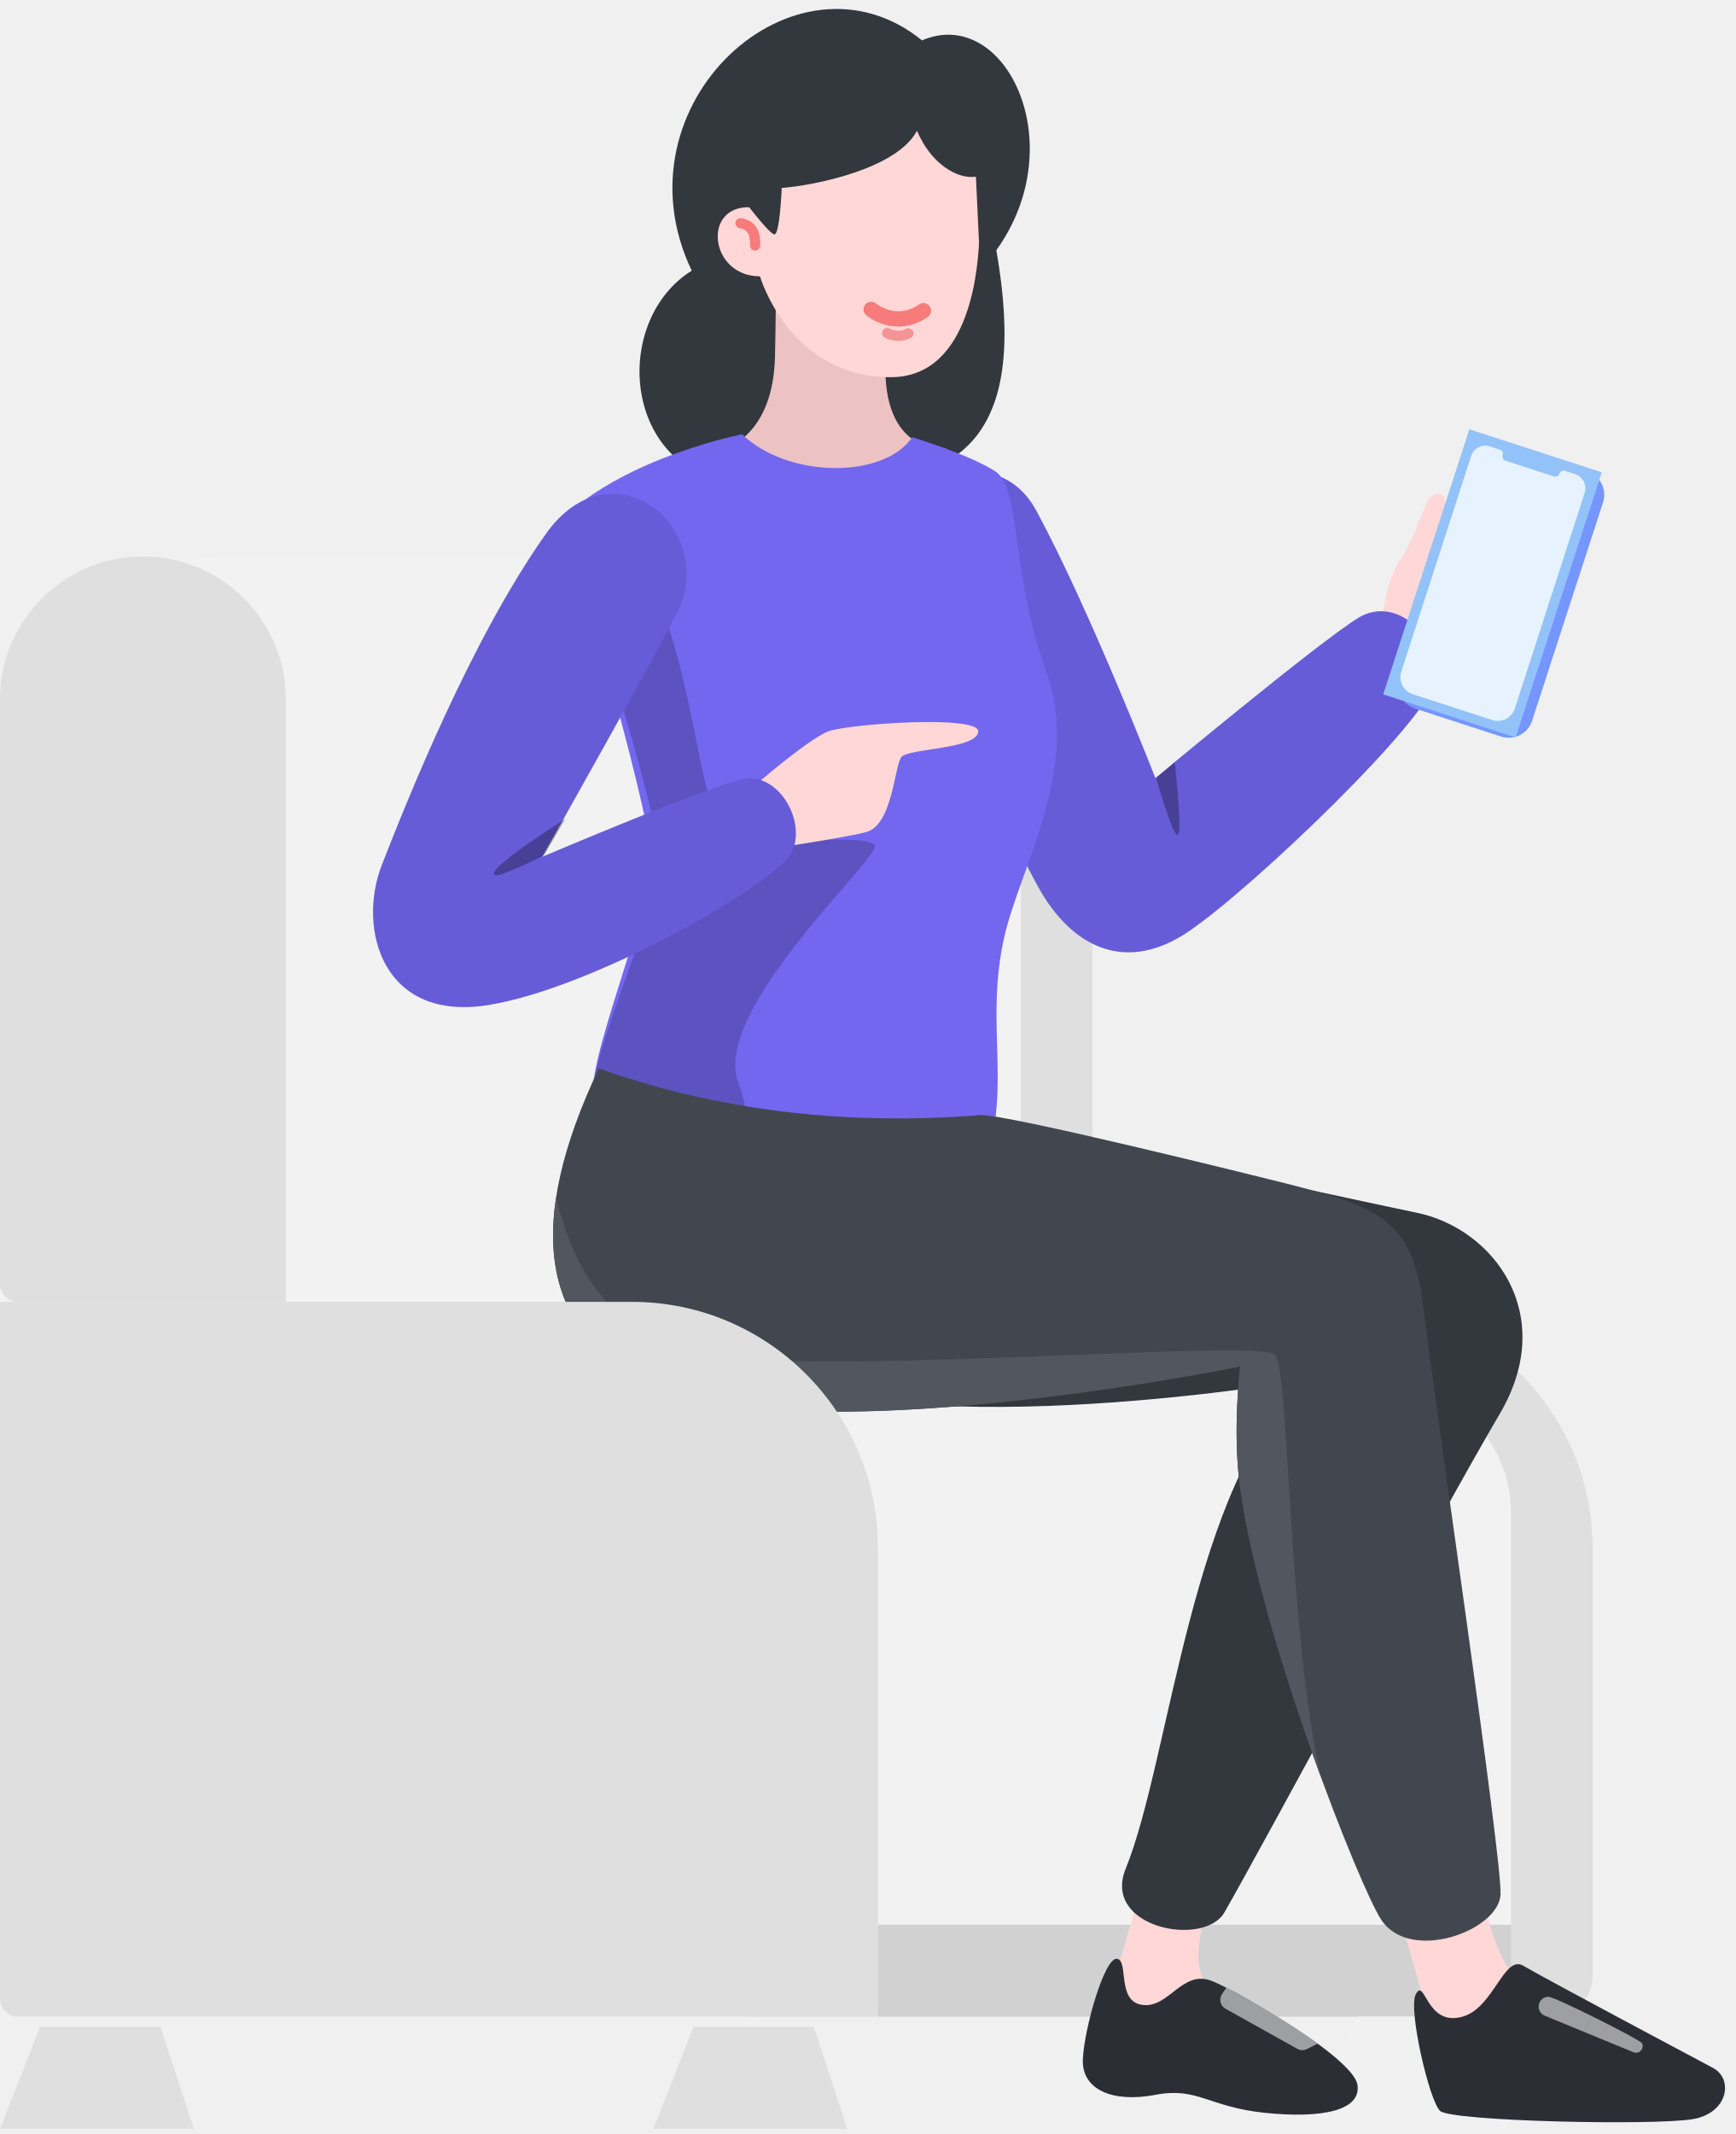
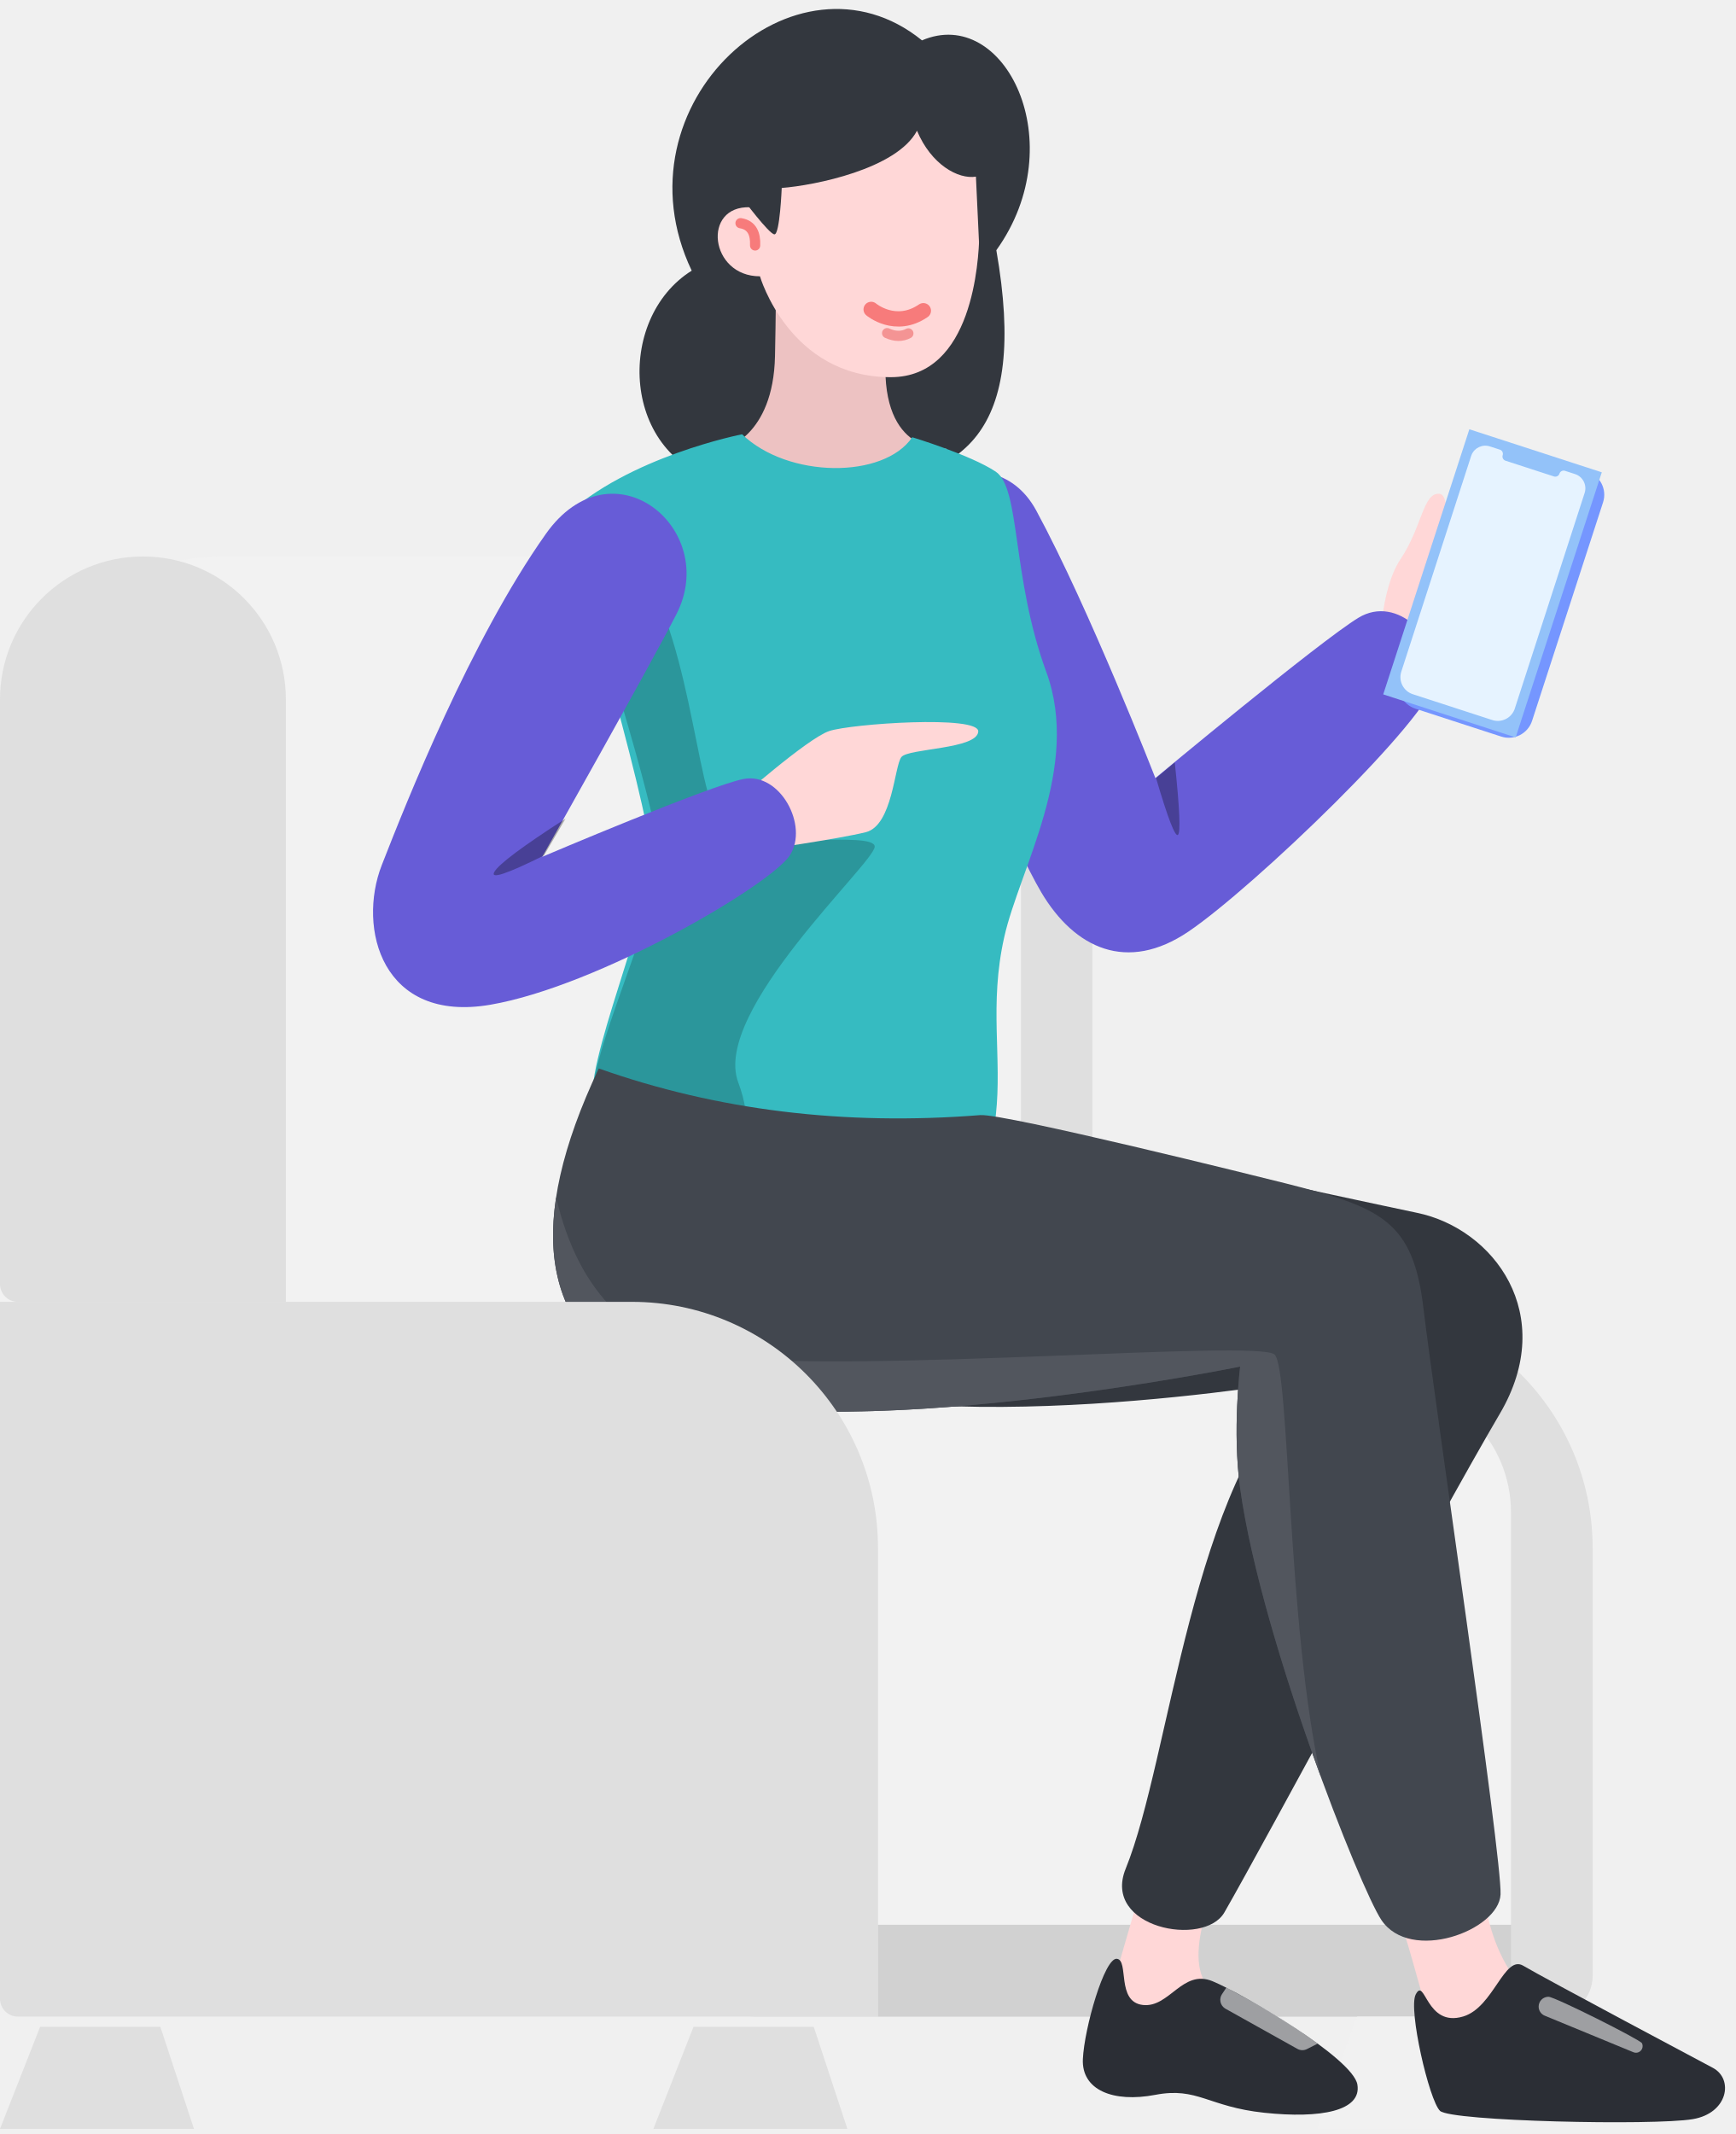
<svg xmlns="http://www.w3.org/2000/svg" width="170px" height="209px" viewBox="0 0 170 209" version="1.1">
  <g id="📝-Pages-New" stroke="none" stroke-width="1" fill="none" fill-rule="evenodd">
    <g id="FAQ" transform="translate(-336, -817)">
      <g id="Illustration" transform="translate(421, 921.5) scale(-1, 1) translate(-421, -921.5) translate(336, 817)">
        <path d="M38.111,127.5 L100,127.5 L100,127.5 L100,193.5 C100,195.709 98.209,197.5 96,197.5 L18,197.5 C15.791,197.5 14,195.709 14,193.5 L14,151.611 C14,138.295 24.795,127.5 38.111,127.5 Z" id="Rectangle" fill="#DFDFDF" />
        <polygon id="Rectangle" fill="#D1D1D1" points="22 188.5 84 188.5 84 197.5 22 197.5" />
        <polygon id="Path" fill="#DFDFDF" points="102.07 198.5 106 208.5 87 208.5 90.293 198.5" />
        <polygon id="Path" fill="#F1F1F1" points="37.07 197.5 41 208.5 22 208.5 25.293 197.5" />
        <polygon id="Path" fill="#DFDFDF" points="166.07 198.5 170 208.5 151 208.5 154.293 198.5" />
        <path d="M86.58,54.796 L100,54.5 L100,54.5 L100,134.5 L63,134.5 L63,78.901 C63,65.792 73.474,55.084 86.58,54.796 Z" id="Rectangle" fill="#DFDFDF" />
        <path d="M94.111,54.5 L148.16,54.5 C160.222,54.5 170,64.278 170,76.34 L170,133.753 C170,134.718 169.218,135.5 168.253,135.5 L70,135.5 L70,135.5 L70,78.611 C70,65.295 80.795,54.5 94.111,54.5 Z" id="Rectangle" fill="#F2F2F2" />
        <path d="M156,54.5 C163.732,54.5 170,60.768 170,68.5 L170,125.753 C170,126.718 169.218,127.5 168.253,127.5 L142,127.5 L142,127.5 L142,68.5 C142,60.768 148.268,54.5 156,54.5 Z" id="Rectangle" fill="#DFDFDF" />
        <path d="M34.6,135.5 L96,135.5 L96,135.5 L96,188.5 L22,188.5 L22,148.1 C22,141.141 27.641,135.5 34.6,135.5 Z" id="Rectangle" fill="#F2F2F2" />
        <g id="Wom1.4" transform="translate(67, 104.5) scale(-1, 1) translate(-67, -104.5) translate(0, 0.5)">
          <g id="Head" transform="translate(26.64127, 0.378756)">
            <path d="M8.147,46.319 C-1.785,44.004 -2.439,30.361 5.112,25.629 C-2.676,9.292 15.333,-6.928 27.669,3.075 C35.756,-0.389 42.476,13.129 34.951,23.628 C38.106,41.654 31.685,46.314 20.109,46.512 L8.147,46.319 Z" id="Path" fill="#33373E" />
            <path d="M8.271,43.06 C8.271,43.06 13.102,41.925 13.27,34.003 C13.437,26.08 13.32,23.376 13.32,23.376 L23.962,23.184 C23.962,23.184 24.078,32.013 24.08,35.207 C24.084,43.785 30.057,43.06 30.057,43.06 C30.057,43.06 28.815,50.016 19.172,50.558 C11.642,50.983 8.271,43.06 8.271,43.06 Z" id="Path" fill="#EDC2C2" />
            <path d="M10.839,19.42 C6.091,19.236 6.866,26.191 11.797,26.182 C11.797,26.182 14.662,36.062 24.607,36.062 C32.684,36.062 33.209,24.546 33.282,22.249 C33.361,19.8 33.371,11.753 33.371,11.753 L10.654,11.742 L10.839,19.42 Z" id="Path" fill="#FFD7D7" />
            <path d="M22.866,28.633 C22.866,28.633 24.498,31.274 27.688,30.334" id="Path" stroke="#F77B7B" stroke-width="1.5" stroke-linecap="round" transform="translate(25.27694, 29.58442) rotate(-18) translate(-25.27694, -29.58442) " />
            <path d="M24.249,31.785 C24.998,32.099 25.708,32.099 26.329,31.738" id="Path" stroke="#F49494" stroke-linecap="round" transform="translate(25.28918, 31.87678) rotate(2) translate(-25.28918, -31.87678) " />
            <path d="M11.057,23.277 C11.356,22.201 11.224,21.261 10.156,20.832" id="Path-8" stroke="#F77B7B" stroke-linecap="round" transform="translate(10.6761, 22.05471) rotate(-13) translate(-10.6761, -22.05471) " />
            <path d="M10.088,18.56 C10.088,18.56 12.69,22.055 13.217,22.073 C13.744,22.092 13.929,17.529 13.929,17.529 C17.121,17.285 25.199,15.675 27.18,11.924 C28.564,15.234 31.212,16.703 32.951,16.421 L33.281,23.452 L34.093,9.317 L9.451,9.317 L10.088,18.56 Z" id="Path" fill="#33373E" />
          </g>
          <g id="LLeg" transform="translate(30.04037, 107.25)">
            <path d="M53.497,75.9 C53.497,75.9 49.238,84.508 52.729,87.221 C56.226,89.934 65.463,95.019 65.463,95.019 L40.992,93.48 L46.431,74.705 L53.497,75.9 Z" id="Path" fill="#FFD7D7" />
            <path d="M43.359,84.092 C44.567,84.233 43.277,88.302 45.892,88.612 C48.501,88.921 49.769,85.066 52.731,86.288 C55.692,87.51 66.492,93.828 66.917,96.411 C67.347,98.994 63.324,99.754 57.805,99.17 C52.287,98.587 51.27,96.623 47.128,97.414 C42.99,98.205 39.891,96.944 40.027,93.919 C40.164,90.894 42.151,83.951 43.359,84.092 Z" id="Path" fill="#2B2E35" />
            <path d="M54.081,86.915 L53.655,87.554 C53.349,88.014 53.473,88.635 53.933,88.941 C53.954,88.956 53.977,88.969 54,88.982 L61.038,92.913 C61.329,93.075 61.681,93.082 61.978,92.931 L63.023,92.401 L63.023,92.401 C61.243,91.111 59.788,90.141 58.18,89.189 C56.945,88.459 55.578,87.706 54.081,86.915 Z" id="Path-14" fill-opacity="0.541" fill="#FFFFFF" />
            <path d="M16.635,0.026 C24.043,0.357 65.276,9.483 72.767,11.034 C80.258,12.584 86.591,20.974 80.879,30.689 C74.463,41.595 57.909,72.567 53.889,79.549 C51.9,83.005 41.864,81.067 44.221,75.267 C48.616,64.455 50.657,37.292 61.861,27.388 C61.861,27.388 24.181,33.951 7.905,26.434 C-3.924,20.969 -1.248,-0.775 16.635,0.026 Z" id="Path" fill="#33373E" />
          </g>
          <g id="LArm" transform="translate(52.38391, 45.76)">
            <path d="M46.782,17.675 C46.782,17.675 46.699,11.643 48.807,8.49 C50.916,5.338 50.999,1.989 52.595,2.099 C54.191,2.208 52.611,9.992 52.611,9.992 C52.611,9.992 54.636,9.218 56.09,8.239 C57.545,7.26 61.955,2.432 62.986,3.288 C64.734,4.745 61.919,12.967 60.386,14.61 C58.848,16.255 50.445,21.661 50.445,21.661 L46.782,17.675 Z" id="Path" fill="#FFD7D7" />
            <path d="M1.256,14.061 C4.702,22.06 11.012,36.754 13.613,41.138 C16.873,46.628 22.014,49.047 28.033,44.973 C34.357,40.693 51.771,23.999 52.282,20.217 C52.788,16.435 48.526,11.898 44.669,14.247 C40.812,16.596 24.787,29.942 24.787,29.942 C24.787,29.942 18.32,13.351 13.117,3.74 C8.611,-4.575 -3.99,1.9 1.256,14.061 Z" id="Path" fill="#675CD7" />
            <path d="M24.854,29.951 C26.012,33.882 26.726,35.733 26.997,35.506 C27.268,35.278 27.164,32.913 26.687,28.41 L24.854,29.951 Z" id="Path" fill-opacity="0.303" fill="#000000" />
          </g>
          <g id="PhoneMini4" transform="translate(110.3976, 56.90821) scale(-1, 1) rotate(-18) translate(-110.3976, -56.90821) translate(102.3976, 42.40821)">
            <g id="Group-3" transform="translate(0, 0)">
              <path d="M2.834,1.009 L11.674,1.009 C12.999,1.009 14.074,2.083 14.074,3.409 L14.074,25.909 C14.074,27.234 12.999,28.309 11.674,28.309 L2.834,28.309 C1.509,28.309 0.434,27.234 0.434,25.909 L0.434,3.409 C0.434,2.083 1.509,1.009 2.834,1.009 Z" id="Rectangle" fill="#7596FF" fill-rule="nonzero" />
              <rect id="Rectangle" fill="#93C2F9" x="1.461" y="0.65" width="13.64" height="27.3" />
              <path d="M3.899,1.625 L4.934,1.625 C5.145,1.625 5.32,1.777 5.356,1.977 L5.363,2.055 C5.363,2.292 5.555,2.484 5.793,2.484 L10.781,2.484 C10.991,2.484 11.167,2.332 11.203,2.132 L11.21,2.055 C11.21,1.817 11.402,1.625 11.639,1.625 L12.669,1.625 C13.433,1.625 14.06,2.214 14.121,2.964 L14.126,3.085 L14.126,3.085 L14.106,25.285 C14.104,26.254 13.319,27.038 12.351,27.04 L4.167,27.04 C3.241,27.041 2.482,26.323 2.418,25.412 L2.413,25.287 C2.413,25.286 2.413,25.285 2.415,25.285 L2.434,3.09 C2.435,2.281 3.091,1.625 3.899,1.625 Z" id="Rectangle" fill="#E6F3FF" fill-rule="nonzero" />
            </g>
          </g>
          <g id="Body" transform="translate(19.19922, 42.03301)">
-             <path d="M0,8.15 C0,8.15 8.305,35.978 8.551,41.246 C8.797,46.514 1.758,61.997 2.957,65.911 C5.72,74.954 40.995,78.848 42.343,66.682 C42.971,61.009 41.663,55.917 43.17,49.231 C44.672,42.546 50.709,32.612 47.285,23.271 C43.861,13.931 44.778,5.29 42.329,3.657 C39.88,2.024 34.156,0.289 34.156,0.289 C31.372,4.389 21.973,4.329 17.489,-4.61852778e-14 C17.489,-4.61852778e-14 6.348,2.163 0,8.15 Z" id="Path" fill="#7367F0" />
+             <path d="M0,8.15 C0,8.15 8.305,35.978 8.551,41.246 C8.797,46.514 1.758,61.997 2.957,65.911 C5.72,74.954 40.995,78.848 42.343,66.682 C42.971,61.009 41.663,55.917 43.17,49.231 C44.672,42.546 50.709,32.612 47.285,23.271 C43.861,13.931 44.778,5.29 42.329,3.657 C39.88,2.024 34.156,0.289 34.156,0.289 C31.372,4.389 21.973,4.329 17.489,-4.61852778e-14 C17.489,-4.61852778e-14 6.348,2.163 0,8.15 Z" id="Path" fill="#36bbc1" />
            <path d="M7.442,12.657 C12.978,21.448 12.961,36.755 15.934,38.76 C18.907,40.764 30.479,38.797 30.479,40.385 C30.479,41.972 14.488,56.522 17.113,63.477 C18.487,67.119 18.115,70.377 15.994,73.251 L15.302,73.1 C9.002,71.675 3.936,69.117 2.957,65.911 C1.758,61.997 9.609,46.514 9.363,41.246 C9.154,36.774 2.553,16.046 0.563,9.882 C2.183,7.021 4.476,7.946 7.442,12.657 Z" id="Path" fill-opacity="0.199" fill="#000000" />
          </g>
          <g id="RArm" transform="translate(0, 47.85625)">
            <path d="M36.081,30.158 C36.081,30.158 43.076,23.962 45.217,23.243 C47.359,22.524 59.9,21.661 59.821,23.285 C59.731,25.026 52.995,24.926 52.297,25.782 C51.599,26.638 51.44,32.491 48.802,33.148 C46.169,33.805 38.275,34.938 38.275,34.938 L36.081,30.158 Z" id="Path" fill="#FFD7D7" />
            <path d="M17.471,3.926 C10.102,14.334 3.81,30.189 1.395,36.371 C-1.021,42.552 1.416,51.876 12.036,50.045 C22.637,48.22 39.504,38.3 41.37,35.406 C43.237,32.513 40.401,27.247 36.831,27.937 C33.523,28.574 17.116,35.556 17.116,35.556 C17.116,35.556 27.672,16.832 30.249,11.813 C34.554,3.431 23.963,-5.246 17.471,3.926 Z" id="Path" fill="#675CD7" />
            <path d="M17.283,35.428 C13.598,37.26 11.98,37.792 12.429,37.024 C12.879,36.255 15.2,34.521 19.393,31.821 L17.283,35.428 Z" id="Path" fill-opacity="0.303" fill="#000000" />
          </g>
          <g id="RLeg" transform="translate(17.86184, 104)">
            <path d="M91.408,79.495 C91.408,79.495 91.279,89.628 99.622,93.416 C107.96,97.204 113.9,96.976 113.144,99.904 C112.388,102.833 90.686,102.714 88.659,100.424 C86.932,98.476 83.176,80.333 82.141,81.72 L91.408,79.495 Z" id="Path" fill="#FFD7D7" />
            <path d="M84.807,90.837 C85.739,89.036 85.797,94.103 89.472,92.987 C92.454,92.08 93.474,86.893 95.358,88.029 C97.243,89.165 113.83,97.974 113.925,98.027 C115.967,99.128 115.397,102.463 111.947,103.045 C108.114,103.692 88.254,103.257 87.189,102.234 C86.123,101.212 84.06,92.282 84.807,90.837 Z" id="Path" fill="#2B2E35" />
            <path d="M97.812,91.059 C97.812,91.059 97.812,91.059 97.812,91.059 C97.28,91.059 96.849,91.49 96.849,92.022 C96.849,92.412 97.084,92.764 97.445,92.912 L106.135,96.493 C106.468,96.63 106.849,96.471 106.986,96.139 C107.056,95.968 107.051,95.775 106.971,95.609 C106.971,95.609 106.971,95.609 106.971,95.609 C106.809,95.271 98.437,91.059 97.812,91.059 Z" id="Path-14" fill-opacity="0.541" fill="#FFFFFF" />
            <path d="M4.789,0.143 C-2.392,15.318 -0.936,25.511 9.154,30.722 C23.792,38.281 67.612,29.341 67.612,29.341 C67.612,29.341 66.829,35.65 67.612,41.277 C69.657,55.972 79.383,80.456 81.441,83.533 C84.286,87.787 92.955,84.579 93.118,81.036 C93.282,77.494 86.583,32.251 85.565,23.623 C84.552,14.995 81.352,13.742 72.008,11.383 C69.862,10.842 44.476,4.528 42.151,4.712 C28.829,5.766 16.375,4.243 4.789,0.143 Z" id="Path" fill="#42474F" />
            <path d="M16.595,28.373 C31.087,29.998 69.453,26.648 70.994,28.17 C72.465,29.624 72.22,54.905 75.52,69.538 L75.018,68.156 C71.914,59.53 68.692,49.038 67.612,41.277 C66.829,35.65 67.612,29.341 67.612,29.341 L65.845,29.683 C57.515,31.249 22.035,37.374 9.154,30.722 C2.175,27.118 -0.673,21.13 0.61,12.759 C2.819,22.221 8.148,27.426 16.595,28.373 Z" id="Path" fill="#52565E" />
          </g>
        </g>
        <path d="M108.111,127.5 L170,127.5 L170,127.5 L170,195.753 C170,196.718 169.218,197.5 168.253,197.5 L84,197.5 L84,197.5 L84,151.611 C84,138.295 94.795,127.5 108.111,127.5 Z" id="Rectangle" fill="#DFDFDF" />
      </g>
    </g>
  </g>
</svg>
